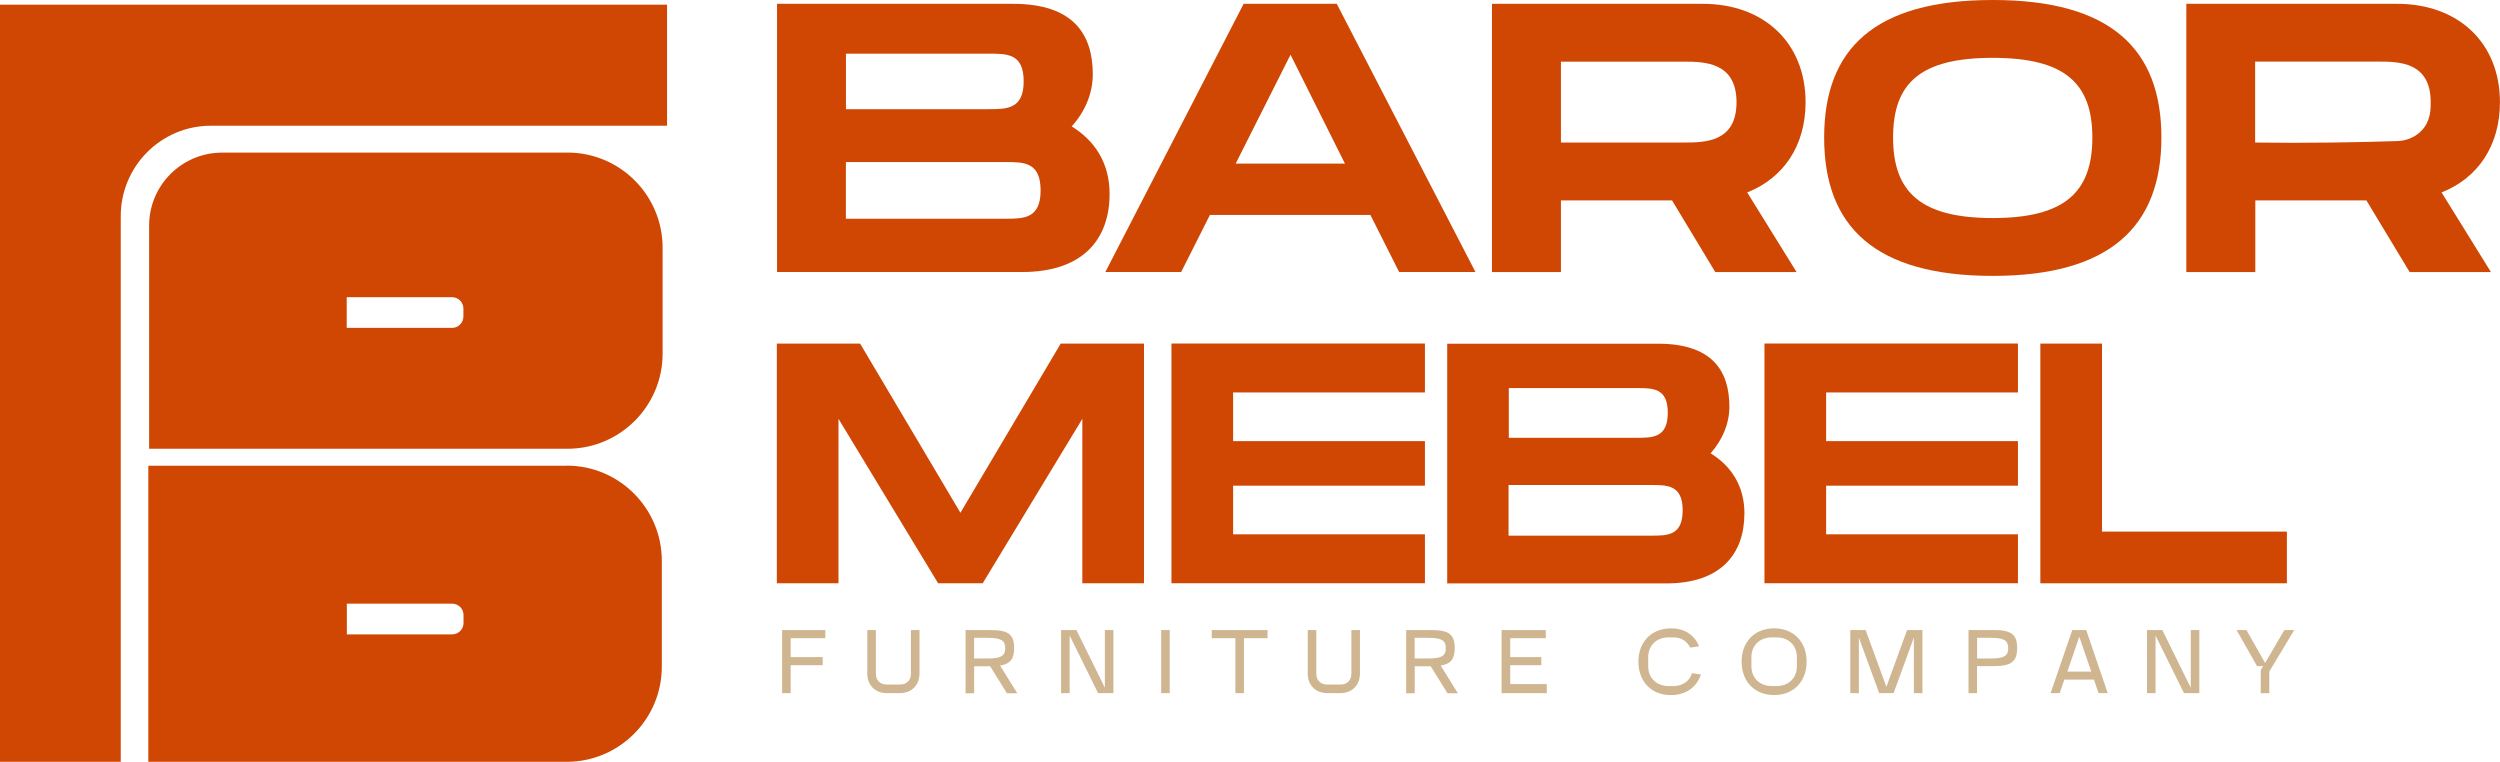
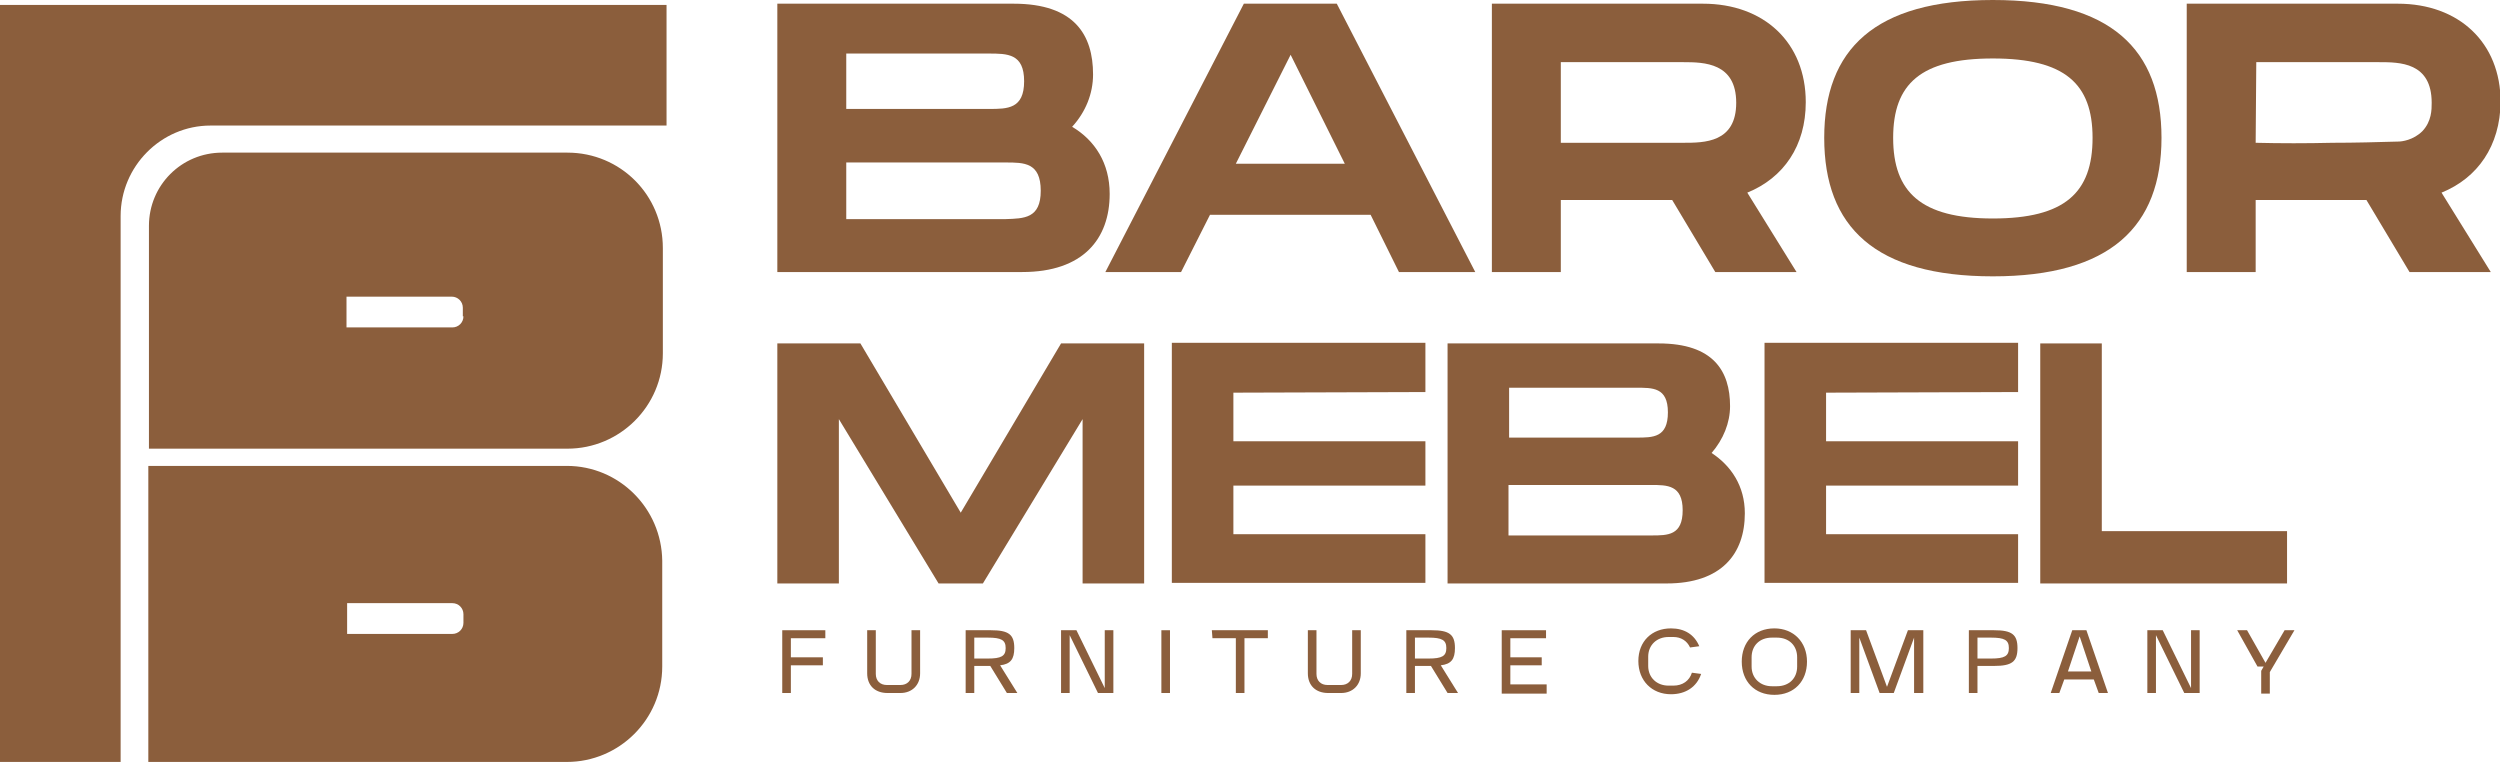
- <svg xmlns="http://www.w3.org/2000/svg" id="Layer_1" data-name="Layer 1" viewBox="0 0 406.23 123.79">
-   <defs>
-     <style>
-       .cls-1 {
-         fill: #cfb590;
-       }
- 
-       .cls-2 {
-         fill: #d04704;
-       }
-     </style>
-   </defs>
+ <svg xmlns="http://www.w3.org/2000/svg" version="1.1" id="Layer_1" x="0px" y="0px" viewBox="0 0 406.2 123.8" style="enable-background:new 0 0 406.2 123.8;" xml:space="preserve">
+   <style type="text/css">
+ 	.st0{fill:#8B5E3C;}
+ </style>
  <g>
-     <path class="cls-2" d="m180.3,31.5c0,7.35-4.3,12.7-14.19,12.7h-39.85V.62h38.36c9.89,0,12.95,5.05,12.95,11.46,0,3.05-1.24,6.05-3.43,8.46,3.73,2.3,6.16,5.92,6.16,10.97h0Zm-42.85-13.76h23.16c3,0,5.73,0,5.73-4.54s-2.73-4.48-5.78-4.48h-23.1v9.03h0Zm31.64,13.21c0-4.62-2.73-4.62-5.73-4.62h-25.91v9.21h25.91c3,0,5.73,0,5.73-4.62v.02h0Z" />
-     <path class="cls-2" d="m222.7,34.93h-26.1l-4.67,9.27h-12.32L202.08.62h15.13l22.54,43.58h-12.4l-4.67-9.27h.02,0Zm-4.16-8.35l-8.84-17.69-8.91,17.69h17.75Z" />
-     <path class="cls-2" d="m283.9,31.26l8.03,12.95h-13.21l-7.03-11.65h-18.05v11.65h-11.21V.62h34.26c9.89,0,16.7,6.29,16.7,16,0,7.1-3.62,12.32-9.46,14.64h-.03Zm-30.26-8.1h19.94c3.35,0,8.59,0,8.59-6.54s-5.24-6.6-8.59-6.6h-19.94v13.13h0Z" />
-     <path class="cls-2" d="m296.41,22.35c0-14.45,8.22-22.35,27.4-22.35s27.4,7.97,27.4,22.35-8.29,22.48-27.4,22.48-27.4-7.97-27.4-22.48Zm43.58,0c0-8.84-4.48-12.95-16.19-12.95s-16.19,4.05-16.19,12.95,4.54,13.08,16.19,13.08,16.19-4.16,16.19-13.08Z" />
-     <path class="cls-2" d="m396.73,31.26l8.03,12.95h-13.21l-7.03-11.65h-18.05v11.65h-11.21V.62h34.26c9.89,0,16.7,6.29,16.7,16,0,7.1-3.62,12.32-9.46,14.64h-.03Zm-30.26-8.1c4.09.06,8.25.06,12.49,0,3.62-.04,7.18-.13,10.68-.24.53-.02,2.43-.19,3.86-1.71,1.49-1.56,1.47-3.54,1.47-4.6,0-6.6-5.24-6.6-8.59-6.6h-19.94v13.13l.02.02h.01Z" />
-     <path class="cls-2" d="m185.89,94.78h-10.02v-26.72l-16.19,26.72h-7.24l-16.19-26.72v26.72h-10.02v-38.95h13.53l16.3,27.49,16.3-27.49h13.53v38.95h0Z" />
-     <path class="cls-2" d="m200.37,63.78v7.9h31.17v7.24h-31.17v7.9h31.17v7.95h-41.19v-38.95h41.19v7.95h-31.17v.02h0Z" />
-     <path class="cls-2" d="m283.45,83.44c0,6.58-3.84,11.36-12.68,11.36h-35.61v-38.95h34.28c8.86,0,11.57,4.5,11.57,10.23,0,2.73-1.11,5.39-3.05,7.58,3.34,2.05,5.5,5.29,5.5,9.8v-.02h-.01Zm-38.29-12.3h20.71c2.68,0,5.13,0,5.13-4.07s-2.45-4.01-5.18-4.01h-20.65v8.08h-.01Zm28.26,11.8c0-4.13-2.45-4.13-5.13-4.13h-23.16v8.23h23.16c2.68,0,5.13,0,5.13-4.13v.02h0Z" />
-     <path class="cls-2" d="m296.73,63.78v7.9h31.17v7.24h-31.17v7.9h31.17v7.95h-41.19v-38.95h41.19v7.95h-31.17v.02h0Z" />
-     <path class="cls-2" d="m371.6,86.38v8.4h-40.06v-38.95h10.02v30.55h30.06-.02Z" />
+     <path class="st0" d="M180.3,31.5c0,7.3-4.3,12.7-14.2,12.7h-39.8V0.6h38.4c9.9,0,12.9,5.1,12.9,11.5c0,3.1-1.2,6.1-3.4,8.5   C177.9,22.8,180.3,26.5,180.3,31.5L180.3,31.5L180.3,31.5z M137.5,17.7h23.2c3,0,5.7,0,5.7-4.5s-2.7-4.5-5.8-4.5h-23.1L137.5,17.7   L137.5,17.7L137.5,17.7z M169.1,31c0-4.6-2.7-4.6-5.7-4.6h-25.9v9.2h25.9C166.4,35.5,169.1,35.5,169.1,31L169.1,31L169.1,31   L169.1,31z" />
+     <path class="st0" d="M222.7,34.9h-26.1l-4.7,9.3h-12.3l22.5-43.6h15.1l22.5,43.6h-12.4L222.7,34.9L222.7,34.9L222.7,34.9   L222.7,34.9z M218.5,26.6l-8.8-17.7l-8.9,17.7H218.5z" />
+     <path class="st0" d="M283.9,31.3l8,12.9h-13.2l-7-11.7h-18.1v11.7h-11.2V0.6h34.3c9.9,0,16.7,6.3,16.7,16   C293.4,23.7,289.8,28.9,283.9,31.3L283.9,31.3L283.9,31.3z M253.6,23.2h19.9c3.4,0,8.6,0,8.6-6.5s-5.2-6.6-8.6-6.6h-19.9   L253.6,23.2L253.6,23.2L253.6,23.2z" />
+     <path class="st0" d="M296.4,22.4c0-14.4,8.2-22.4,27.4-22.4s27.4,8,27.4,22.4s-8.3,22.5-27.4,22.5S296.4,36.9,296.4,22.4z    M340,22.4c0-8.8-4.5-12.9-16.2-12.9s-16.2,4.1-16.2,12.9s4.5,13.1,16.2,13.1S340,31.3,340,22.4z" />
+     <path class="st0" d="M396.7,31.3l8,12.9h-13.2l-7-11.7h-18v11.7h-11.2V0.6h34.3c9.9,0,16.7,6.3,16.7,16   C406.2,23.7,402.6,28.9,396.7,31.3L396.7,31.3L396.7,31.3z M366.5,23.2c4.1,0.1,8.2,0.1,12.5,0c3.6,0,7.2-0.1,10.7-0.2   c0.5,0,2.4-0.2,3.9-1.7c1.5-1.6,1.5-3.5,1.5-4.6c0-6.6-5.2-6.6-8.6-6.6h-19.9L366.5,23.2L366.5,23.2L366.5,23.2L366.5,23.2z" />
+     <path class="st0" d="M185.9,94.8h-10V68.1l-16.2,26.7h-7.2l-16.2-26.7v26.7h-10v-39h13.5l16.3,27.5l16.3-27.5h13.5L185.9,94.8   L185.9,94.8L185.9,94.8z" />
+     <path class="st0" d="M200.4,63.8v7.9h31.2v7.2h-31.2v7.9h31.2v7.9h-41.2v-39h41.2v8L200.4,63.8L200.4,63.8L200.4,63.8L200.4,63.8z" />
+     <path class="st0" d="M283.5,83.4c0,6.6-3.8,11.4-12.7,11.4h-35.6v-39h34.3c8.9,0,11.6,4.5,11.6,10.2c0,2.7-1.1,5.4-3,7.6   C281.3,75.7,283.5,79,283.5,83.4L283.5,83.4C283.5,83.4,283.5,83.4,283.5,83.4z M245.2,71.1h20.7c2.7,0,5.1,0,5.1-4.1s-2.5-4-5.2-4   h-20.6L245.2,71.1L245.2,71.1L245.2,71.1z M273.4,82.9c0-4.1-2.5-4.1-5.1-4.1h-23.2V87h23.2C271,87,273.4,87,273.4,82.9L273.4,82.9   L273.4,82.9L273.4,82.9z" />
+     <path class="st0" d="M296.7,63.8v7.9h31.2v7.2h-31.2v7.9h31.2v7.9h-41.2v-39h41.2v8L296.7,63.8L296.7,63.8L296.7,63.8L296.7,63.8z" />
+     <path class="st0" d="M371.6,86.4v8.4h-40.1v-39h10v30.5H371.6L371.6,86.4z" />
  </g>
  <g>
-     <path class="cls-2" d="m0,.76v123.03h19.62V35.13c0-8.12,6.56-14.7,14.64-14.7h74.13V.76H0Z" />
-     <path class="cls-2" d="m92.22,24.8h-56.12c-6.56,0-11.87,5.31-11.87,11.87v36.25h67.97c8.54,0,15.47-6.92,15.47-15.47v-17.19c0-8.54-6.92-15.47-15.47-15.47h.02Zm-16.92,26.63c0,1.02-.83,1.85-1.85,1.85h-17.11v-4.99h17.11c1.02,0,1.85.83,1.85,1.85v1.3h0Z" />
-     <path class="cls-2" d="m92.09,75.68H24.1v48.11h67.97c8.54,0,15.47-6.92,15.47-15.47v-17.19c0-8.54-6.92-15.47-15.47-15.47,0,0,.02.02.02.02Zm-16.77,25.55c0,1.02-.83,1.85-1.85,1.85h-17.11v-4.99h17.11c1.02,0,1.85.83,1.85,1.85v1.3h0Z" />
+     <path class="st0" d="M0,0.8v123h19.6V35.1c0-8.1,6.6-14.7,14.6-14.7h74.1V0.8H0z" />
+     <path class="st0" d="M92.2,24.8H36.1c-6.6,0-11.9,5.3-11.9,11.9v36.2h68c8.5,0,15.5-6.9,15.5-15.5V40.3   C107.7,31.7,100.8,24.8,92.2,24.8L92.2,24.8L92.2,24.8z M75.3,51.4c0,1-0.8,1.8-1.8,1.8H56.3v-5h17.1c1,0,1.8,0.8,1.8,1.8V51.4   L75.3,51.4L75.3,51.4z" />
+     <path class="st0" d="M92.1,75.7h-68v48.1h68c8.5,0,15.5-6.9,15.5-15.5V91.1C107.5,82.6,100.6,75.7,92.1,75.7   C92.1,75.7,92.1,75.7,92.1,75.7z M75.3,101.2c0,1-0.8,1.8-1.8,1.8H56.4v-5h17.1c1,0,1.8,0.8,1.8,1.8V101.2L75.3,101.2L75.3,101.2z" />
  </g>
  <g>
-     <path class="cls-1" d="m127.08,102.38h7.03v1.32h-5.63v3.07h5.2v1.32h-5.2v4.54h-1.39v-10.25h0Z" />
-     <path class="cls-1" d="m140.93,109.41v-7.03h1.39v7.1c0,1.06.7,1.75,1.75,1.75h2.2c1.06,0,1.75-.7,1.75-1.75v-7.1h1.39v7.03c0,1.94-1.28,3.22-3.22,3.22h-2.05c-1.94,0-3.22-1.28-3.22-3.22h.01Z" />
-     <path class="cls-1" d="m156.89,102.38h4.11c2.85,0,3.79.73,3.79,2.92,0,1.75-.6,2.58-2.28,2.85l2.79,4.5h-1.68l-2.73-4.39h-2.6v4.39h-1.39v-10.27h0Zm1.39,4.62h2.2c2.17,0,2.86-.41,2.86-1.68s-.7-1.68-2.86-1.68h-2.2v3.37-.02h0Z" />
-     <path class="cls-1" d="m172.42,112.63v-10.25h2.49l4.62,9.37v-9.37h1.39v10.25h-2.49l-4.62-9.37v9.37h-1.39Z" />
-     <path class="cls-1" d="m188.68,102.38h1.39v10.25h-1.39v-10.25Z" />
-     <path class="cls-1" d="m196.89,102.38h9.08v1.32h-3.84v8.93h-1.39v-8.93h-3.84v-1.32h-.01Z" />
-     <path class="cls-1" d="m212.5,109.41v-7.03h1.39v7.1c0,1.06.7,1.75,1.75,1.75h2.2c1.06,0,1.75-.7,1.75-1.75v-7.1h1.39v7.03c0,1.94-1.28,3.22-3.22,3.22h-2.05c-1.94,0-3.22-1.28-3.22-3.22h.01Z" />
-     <path class="cls-1" d="m228.48,102.38h4.11c2.85,0,3.79.73,3.79,2.92,0,1.75-.6,2.58-2.28,2.85l2.79,4.5h-1.68l-2.73-4.39h-2.6v4.39h-1.39v-10.27h0Zm1.39,4.62h2.2c2.17,0,2.86-.41,2.86-1.68s-.7-1.68-2.86-1.68h-2.2v3.37-.02h0Z" />
-     <path class="cls-1" d="m244,112.63v-10.25h7.18v1.32h-5.78v3.07h5.05v1.32h-5.05v3.07h5.94v1.47h-7.34Z" />
-     <path class="cls-1" d="m271.53,102.1c2.17,0,3.77,1.02,4.56,2.92l-1.45.21c-.55-1.09-1.47-1.66-2.73-1.66h-.79c-1.94,0-3.3,1.3-3.3,3.22v1.47c0,1.92,1.36,3.22,3.3,3.22h.79c1.49,0,2.64-.79,3.03-2.09l1.45.21c-.7,2.11-2.51,3.35-4.88,3.35-3.15,0-5.28-2.19-5.28-5.43s2.13-5.41,5.28-5.41l.02-.02h0Z" />
-     <path class="cls-1" d="m288.28,102.1c3.15,0,5.28,2.17,5.28,5.41s-2.13,5.43-5.28,5.43-5.28-2.19-5.28-5.43,2.13-5.41,5.28-5.41Zm-3.69,4.69v1.47c0,1.92,1.36,3.22,3.3,3.22h.79c1.96,0,3.3-1.3,3.3-3.22v-1.47c0-1.92-1.34-3.22-3.3-3.22h-.79c-1.94,0-3.3,1.3-3.3,3.22Z" />
-     <path class="cls-1" d="m300.66,112.63v-10.25h2.49l3.37,9.23,3.37-9.23h2.49v10.25h-1.39v-9.04l-3.3,9.04h-2.34l-3.3-9.04v9.04h-1.39,0Z" />
-     <path class="cls-1" d="m319.87,112.63v-10.25h4.11c2.85,0,3.79.73,3.79,2.92s-.94,2.94-3.79,2.94h-2.73v4.39h-1.39.02,0Zm1.39-5.63h2.2c2.17,0,2.86-.41,2.86-1.68s-.7-1.68-2.86-1.68h-2.2v3.37-.02h0Z" />
-     <path class="cls-1" d="m333.21,112.63l3.52-10.25h2.26l3.5,10.25h-1.49l-.75-2.2h-4.81l-.75,2.2h-1.49,0Zm6.6-3.5l-1.94-5.67-1.94,5.67h3.9-.02Z" />
-     <path class="cls-1" d="m348.87,112.63v-10.25h2.49l4.62,9.37v-9.37h1.39v10.25h-2.49l-4.62-9.37v9.37h-1.39Z" />
-     <path class="cls-1" d="m363.45,102.38h1.58l3.03,5.35,3.13-5.35h1.6l-4.05,6.75v3.5h-1.39v-3.73l.38-.66h-.98l-3.32-5.86h.02Z" />
+     <path class="st0" d="M127.1,102.4h7v1.3h-5.6v3.1h5.2v1.3h-5.2v4.5h-1.4L127.1,102.4L127.1,102.4L127.1,102.4z" />
+     <path class="st0" d="M140.9,109.4v-7h1.4v7.1c0,1.1,0.7,1.8,1.8,1.8h2.2c1.1,0,1.8-0.7,1.8-1.8v-7.1h1.4v7c0,1.9-1.3,3.2-3.2,3.2   h-2.1C142.2,112.6,140.9,111.4,140.9,109.4L140.9,109.4L140.9,109.4z" />
+     <path class="st0" d="M156.9,102.4h4.1c2.9,0,3.8,0.7,3.8,2.9c0,1.8-0.6,2.6-2.3,2.8l2.8,4.5h-1.7l-2.7-4.4h-2.6v4.4h-1.4   L156.9,102.4L156.9,102.4L156.9,102.4z M158.3,107h2.2c2.2,0,2.9-0.4,2.9-1.7s-0.7-1.7-2.9-1.7h-2.2V107L158.3,107L158.3,107   L158.3,107z" />
+     <path class="st0" d="M172.4,112.6v-10.2h2.5l4.6,9.4v-9.4h1.4v10.2h-2.5l-4.6-9.4v9.4H172.4z" />
+     <path class="st0" d="M188.7,102.4h1.4v10.2h-1.4V102.4z" />
+     <path class="st0" d="M196.9,102.4h9.1v1.3h-3.8v8.9h-1.4v-8.9h-3.8L196.9,102.4L196.9,102.4L196.9,102.4z" />
+     <path class="st0" d="M212.5,109.4v-7h1.4v7.1c0,1.1,0.7,1.8,1.8,1.8h2.2c1.1,0,1.8-0.7,1.8-1.8v-7.1h1.4v7c0,1.9-1.3,3.2-3.2,3.2   h-2.1C213.8,112.6,212.5,111.4,212.5,109.4L212.5,109.4L212.5,109.4z" />
+     <path class="st0" d="M228.5,102.4h4.1c2.9,0,3.8,0.7,3.8,2.9c0,1.8-0.6,2.6-2.3,2.8l2.8,4.5h-1.7l-2.7-4.4h-2.6v4.4h-1.4   L228.5,102.4L228.5,102.4L228.5,102.4z M229.9,107h2.2c2.2,0,2.9-0.4,2.9-1.7s-0.7-1.7-2.9-1.7h-2.2V107L229.9,107L229.9,107   L229.9,107z" />
+     <path class="st0" d="M244,112.6v-10.2h7.2v1.3h-5.8v3.1h5.1v1.3h-5.1v3.1h5.9v1.5H244z" />
+     <path class="st0" d="M271.5,102.1c2.2,0,3.8,1,4.6,2.9l-1.5,0.2c-0.5-1.1-1.5-1.7-2.7-1.7h-0.8c-1.9,0-3.3,1.3-3.3,3.2v1.5   c0,1.9,1.4,3.2,3.3,3.2h0.8c1.5,0,2.6-0.8,3-2.1l1.5,0.2c-0.7,2.1-2.5,3.3-4.9,3.3c-3.1,0-5.3-2.2-5.3-5.4S268.4,102.1,271.5,102.1   L271.5,102.1L271.5,102.1L271.5,102.1z" />
+     <path class="st0" d="M288.3,102.1c3.1,0,5.3,2.2,5.3,5.4s-2.1,5.4-5.3,5.4s-5.3-2.2-5.3-5.4S285.1,102.1,288.3,102.1z M284.6,106.8   v1.5c0,1.9,1.4,3.2,3.3,3.2h0.8c2,0,3.3-1.3,3.3-3.2v-1.5c0-1.9-1.3-3.2-3.3-3.2h-0.8C285.9,103.6,284.6,104.9,284.6,106.8z" />
+     <path class="st0" d="M300.7,112.6v-10.2h2.5l3.4,9.2l3.4-9.2h2.5v10.2H311v-9l-3.3,9h-2.3l-3.3-9v9L300.7,112.6L300.7,112.6   L300.7,112.6z" />
+     <path class="st0" d="M319.9,112.6v-10.2h4.1c2.9,0,3.8,0.7,3.8,2.9s-0.9,2.9-3.8,2.9h-2.7v4.4H319.9L319.9,112.6L319.9,112.6   L319.9,112.6z M321.3,107h2.2c2.2,0,2.9-0.4,2.9-1.7s-0.7-1.7-2.9-1.7h-2.2V107L321.3,107L321.3,107L321.3,107z" />
+     <path class="st0" d="M333.2,112.6l3.5-10.2h2.3l3.5,10.2H341l-0.8-2.2h-4.8l-0.8,2.2H333.2L333.2,112.6L333.2,112.6z M339.8,109.1   l-1.9-5.7l-1.9,5.7H339.8L339.8,109.1z" />
+     <path class="st0" d="M348.9,112.6v-10.2h2.5l4.6,9.4v-9.4h1.4v10.2h-2.5l-4.6-9.4v9.4H348.9z" />
+     <path class="st0" d="M363.5,102.4h1.6l3,5.3l3.1-5.3h1.6l-4,6.8v3.5h-1.4v-3.7l0.4-0.7h-1L363.5,102.4L363.5,102.4L363.5,102.4z" />
  </g>
</svg>
